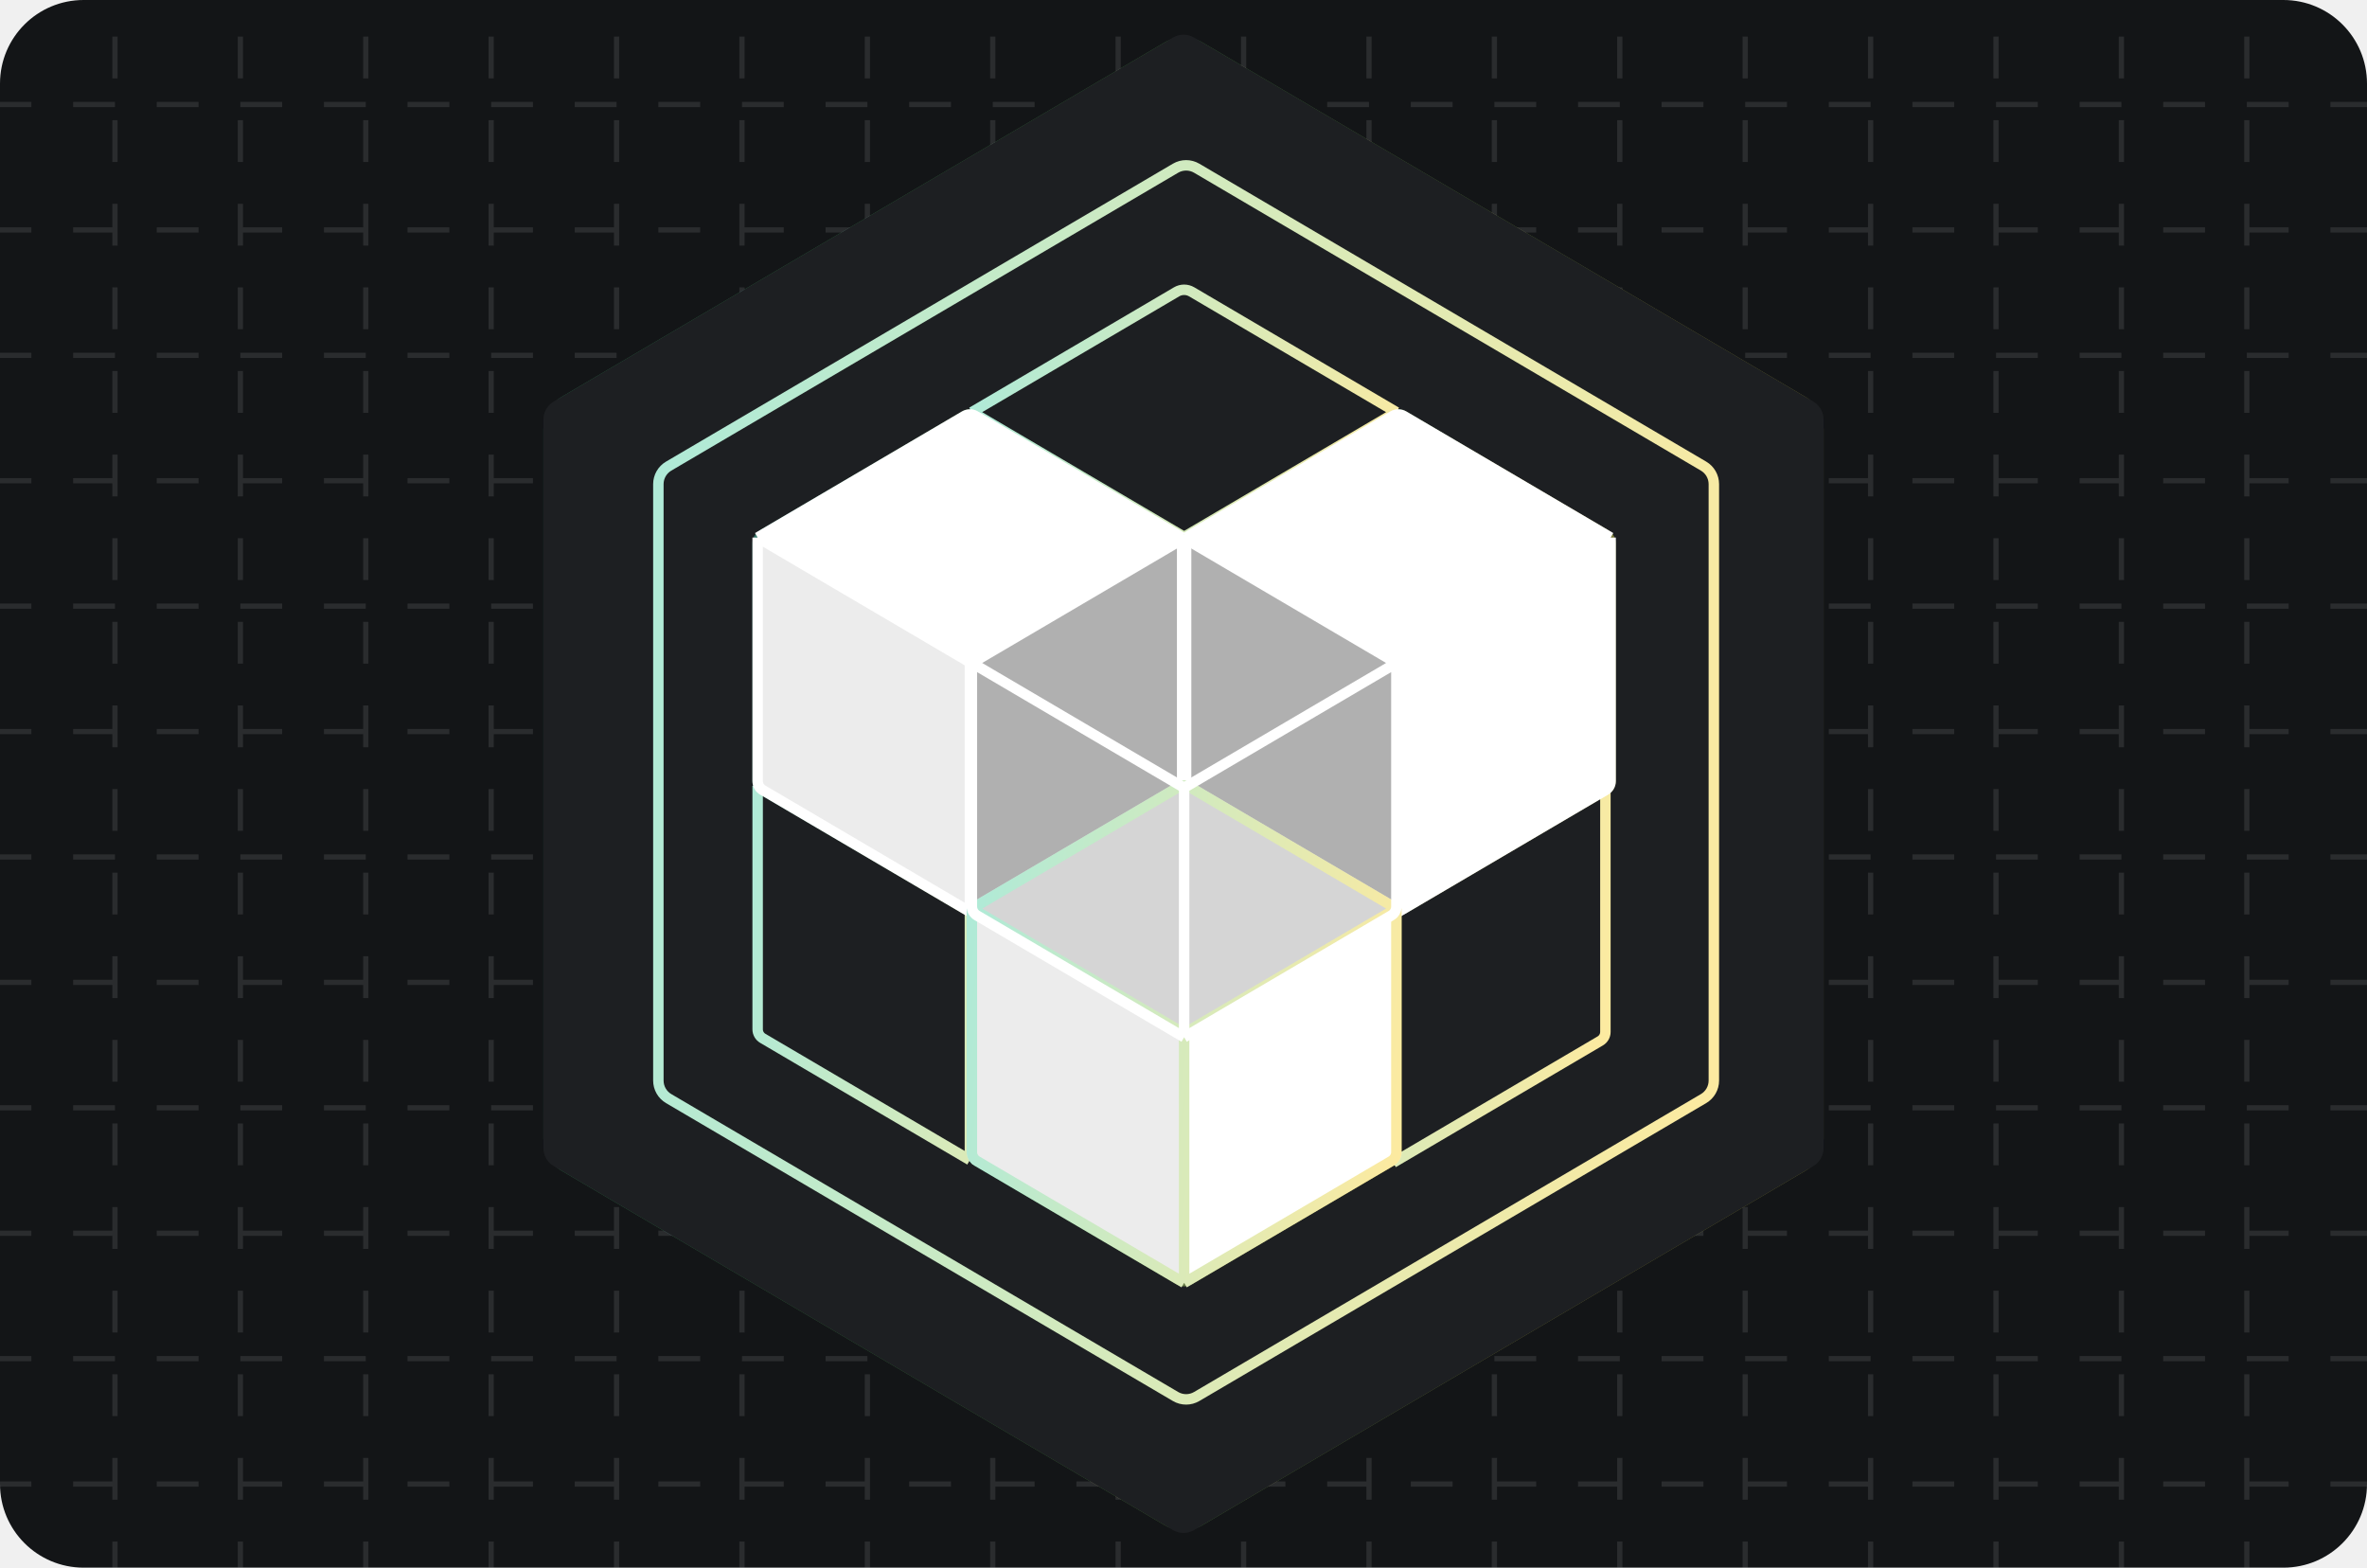
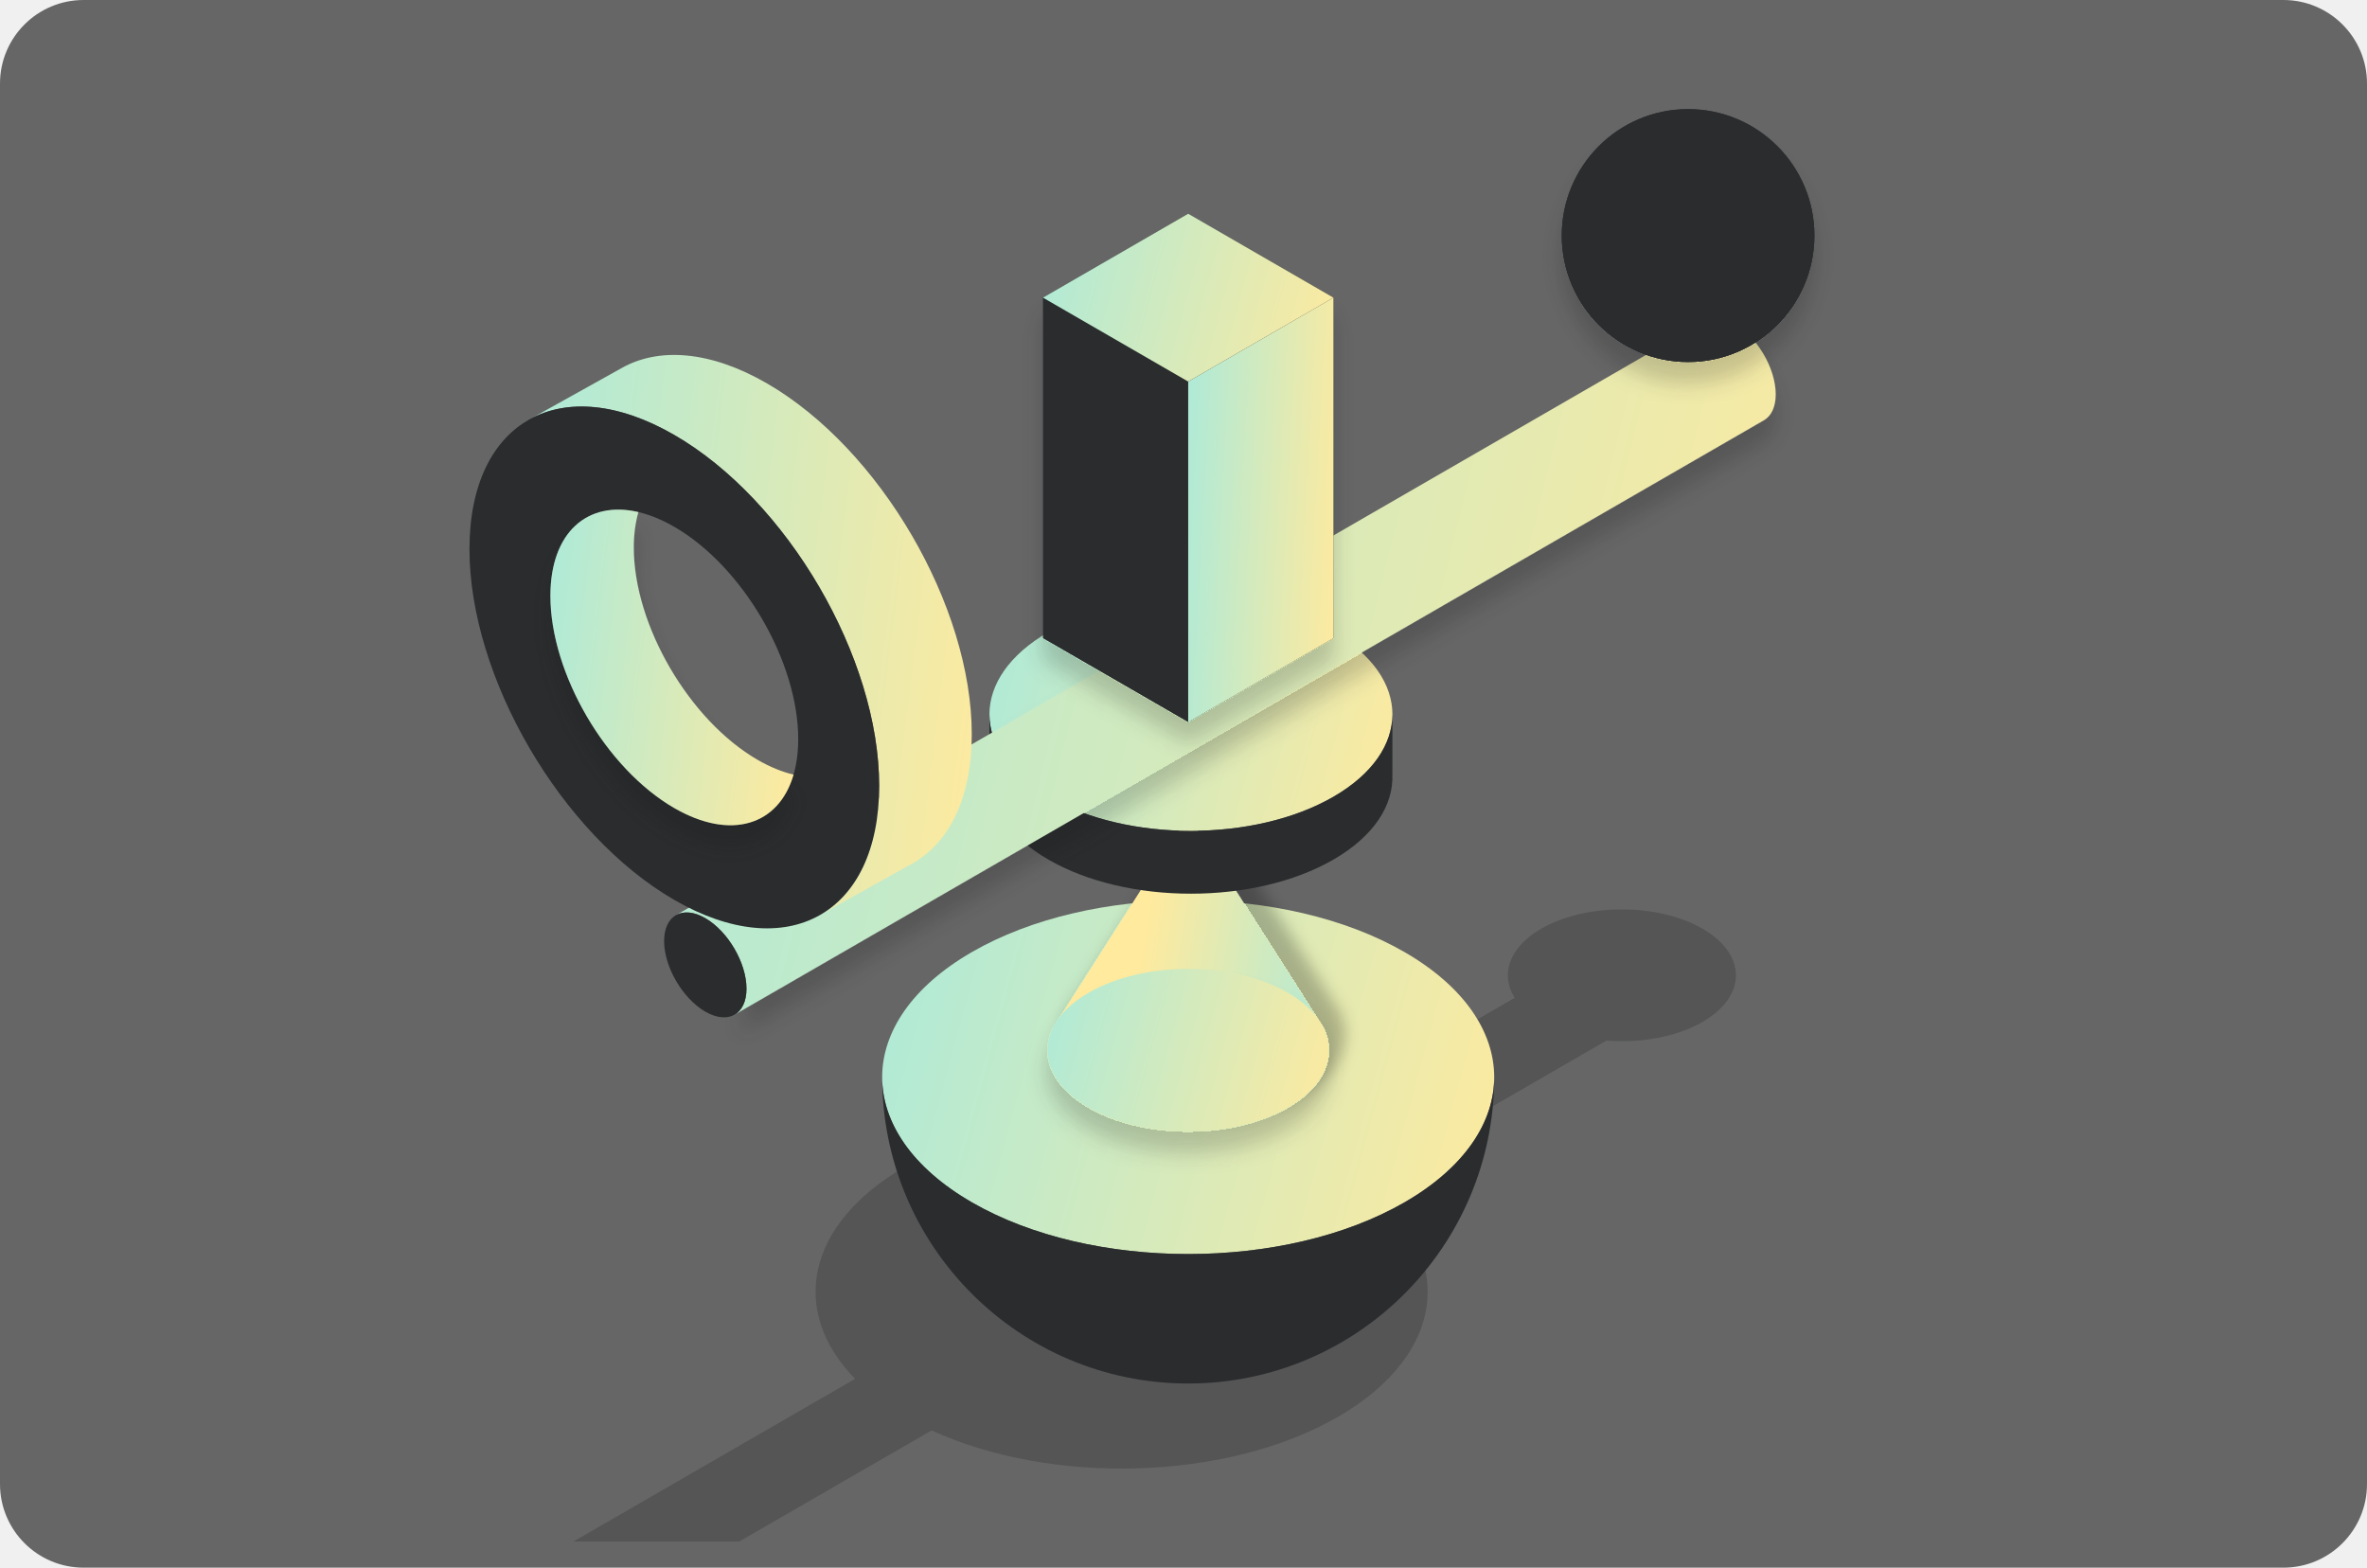
<svg xmlns="http://www.w3.org/2000/svg" width="453" height="300" viewBox="0 0 453 300" fill="none">
-   <g clip-path="url(#clip0_443_3411)">
-     <rect width="453" height="300" rx="16" fill="#131517" />
-     <g opacity="0.1">
-       <path d="M22 -9V308.5" stroke="white" stroke-dasharray="8 8" />
-       <path d="M46 -9V308.5" stroke="white" stroke-dasharray="8 8" />
-       <path d="M70 -9V308.5" stroke="white" stroke-dasharray="8 8" />
-       <path d="M94 -9V308.5" stroke="white" stroke-dasharray="8 8" />
-       <path d="M118 -9V308.5" stroke="white" stroke-dasharray="8 8" />
-       <path d="M142 -9V308.5" stroke="white" stroke-dasharray="8 8" />
-       <path d="M166 -9V308.5" stroke="white" stroke-dasharray="8 8" />
-       <path d="M190 -9V308.5" stroke="white" stroke-dasharray="8 8" />
-       <path d="M214 -9V308.5" stroke="white" stroke-dasharray="8 8" />
-       <path d="M238 -9V308.5" stroke="white" stroke-dasharray="8 8" />
-       <path d="M262 -9V308.5" stroke="white" stroke-dasharray="8 8" />
-       <path d="M286 -9V308.5" stroke="white" stroke-dasharray="8 8" />
-       <path d="M310 -9V308.5" stroke="white" stroke-dasharray="8 8" />
-       <path d="M334 -9V308.5" stroke="white" stroke-dasharray="8 8" />
-       <path d="M358 -9V308.5" stroke="white" stroke-dasharray="8 8" />
-       <path d="M382 -9V308.5" stroke="white" stroke-dasharray="8 8" />
-       <path d="M406 -9V308.5" stroke="white" stroke-dasharray="8 8" />
-       <path d="M430 -9V308.5" stroke="white" stroke-dasharray="8 8" />
-       <path d="M-2 284H454" stroke="white" stroke-dasharray="8 8" />
-       <path d="M-2 260H454" stroke="white" stroke-dasharray="8 8" />
-       <path d="M-2 236L454 236" stroke="white" stroke-dasharray="8 8" />
-       <path d="M-2 212L454 212" stroke="white" stroke-dasharray="8 8" />
-       <path d="M-2 188L454 188" stroke="white" stroke-dasharray="8 8" />
-       <path d="M-2 164L454 164" stroke="white" stroke-dasharray="8 8" />
-       <path d="M-2 140L454 140" stroke="white" stroke-dasharray="8 8" />
-       <path d="M-2 116L454 116" stroke="white" stroke-dasharray="8 8" />
-       <path d="M-2 92L454 92" stroke="white" stroke-dasharray="8 8" />
-       <path d="M-2 68L454 68" stroke="white" stroke-dasharray="8 8" />
-       <path d="M-2 44L454 44" stroke="white" stroke-dasharray="8 8" />
-       <path d="M-2 20L454 20" stroke="white" stroke-dasharray="8 8" />
+   <rect width="453" height="300" rx="16" fill="#121212" fill-opacity="0.62" />
+   <g clip-path="url(#clip0_644_4346)">
+     <path opacity="0.3" fill-rule="evenodd" clip-rule="evenodd" d="M294.964 177.727C288.779 181.301 287.085 186.494 289.882 190.955L243.518 217.735C221.178 210.423 192.264 212.265 173.232 223.263C154.207 234.256 151.015 250.956 163.655 263.865L103.757 298.463C102.069 298.225 100.303 298.098 98.487 298.098C86.393 298.098 76.59 303.705 76.59 310.621C76.59 317.538 86.393 323.145 98.487 323.145C110.58 323.145 120.383 317.538 120.383 310.621C120.383 309.567 120.155 308.542 119.726 307.564L178.287 273.738C201.271 284.278 234.83 283.41 256.075 271.133C277.313 258.861 278.821 239.477 260.599 226.195L307.439 199.14C313.966 199.653 320.819 198.461 325.832 195.564C334.35 190.642 334.35 182.649 325.832 177.727C317.313 172.805 303.482 172.805 294.964 177.727Z" fill="#2A2C2E" />
+     <path fill-rule="evenodd" clip-rule="evenodd" d="M185.976 182.209C208.837 168.999 245.958 168.999 268.819 182.209C291.68 195.42 291.68 216.87 268.819 230.08C245.958 243.291 208.837 243.291 185.976 230.08C163.115 216.87 163.115 195.42 185.976 182.209Z" fill="url(#paint0_linear_644_4346)" />
+     <g filter="url(#filter0_d_644_4346)">
+       <path fill-rule="evenodd" clip-rule="evenodd" d="M253.384 196.871C253.431 196.969 253.475 197.067 253.518 197.166L253.521 197.171C255.756 202.309 253.4 207.98 246.45 211.996C235.934 218.073 218.86 218.073 208.344 211.996C201.394 207.98 199.037 202.309 201.274 197.171L201.276 197.166C201.319 197.067 201.364 196.969 201.41 196.871L227.397 156.103L253.384 196.871Z" fill="url(#paint1_linear_644_4346)" />
    </g>
-     <g style="mix-blend-mode:color-dodge" opacity="0.4">
-       <path d="M349 217.945V82.055C349 79.543 347.67 77.218 345.504 75.945L230.091 8.111C227.874 6.808 225.126 6.808 222.909 8.111L107.496 75.945C105.33 77.218 104 79.543 104 82.055V217.945C104 220.457 105.33 222.782 107.496 224.055L222.909 291.889C225.126 293.192 227.874 293.192 230.091 291.889L345.504 224.055C347.67 222.782 349 220.457 349 217.945Z" fill="url(#paint0_linear_443_3411)" />
+     <g filter="url(#filter1_d_644_4346)">
+       <path fill-rule="evenodd" clip-rule="evenodd" d="M208.346 189.977C218.861 183.9 235.936 183.9 246.452 189.977C256.967 196.053 256.967 205.92 246.452 211.996C235.936 218.073 218.861 218.073 208.346 211.996C197.83 205.92 197.83 196.053 208.346 189.977Z" fill="url(#paint2_linear_644_4346)" />
    </g>
-     <path d="M349 219.711V80.289C349 78.871 348.249 77.559 347.027 76.84L228.527 7.191C227.276 6.456 225.724 6.456 224.473 7.191L105.973 76.84C104.751 77.559 104 78.871 104 80.289V219.711C104 221.129 104.751 222.441 105.973 223.16L224.473 292.809C225.724 293.544 227.276 293.544 228.527 292.809L347.027 223.16C348.249 222.441 349 221.129 349 219.711Z" fill="#1D1F22" />
-     <path d="M328 206.79V92.648C328 91.23 327.249 89.918 326.027 89.2L229.027 32.191C227.776 31.456 226.224 31.456 224.973 32.191L127.973 89.2C126.751 89.918 126 91.23 126 92.648V206.79C126 208.208 126.751 209.52 127.973 210.239L224.973 267.247C226.224 267.983 227.776 267.983 229.027 267.247L326.027 210.239C327.249 209.52 328 208.208 328 206.79Z" fill="#1D1F22" stroke="url(#paint1_linear_443_3411)" stroke-width="2" />
-     <path d="M267.243 78.874V124.991C267.243 126.002 266.708 126.937 265.837 127.449L226.622 150.496M267.243 78.874L226.622 102.748M267.243 78.874L228.066 55.849C227.174 55.325 226.069 55.325 225.177 55.849L186 78.874M226.622 150.496V102.748M226.622 150.496L187.406 127.449C186.535 126.937 186 126.002 186 124.991V78.874M226.622 102.748L186 78.874" stroke="url(#paint2_linear_443_3411)" stroke-width="2" />
-     <path d="M307.243 150.874V197.478C307.243 198.187 306.868 198.843 306.256 199.202L266.622 222.496M307.243 150.874L266.622 174.748M307.243 150.874L267.635 127.596C267.009 127.228 266.234 127.228 265.608 127.596L226 150.874M266.622 222.496V174.748M266.622 222.496L226.987 199.202C226.375 198.843 226 198.187 226 197.478V150.874M266.622 174.748L226 150.874" stroke="url(#paint3_linear_443_3411)" stroke-width="2" />
-     <g style="mix-blend-mode:color-dodge" opacity="0.4">
-       <path d="M308.243 149.478V104.018C308.243 103.309 307.868 102.653 307.256 102.294L268.635 79.596C268.009 79.228 267.234 79.228 266.608 79.596L227.987 102.294C227.375 102.653 227 103.309 227 104.018V149.478C227 150.187 227.375 150.843 227.987 151.202L266.608 173.901C267.234 174.268 268.009 174.268 268.635 173.901L307.256 151.202C307.868 150.843 308.243 150.187 308.243 149.478Z" fill="url(#paint4_linear_443_3411)" />
-       <path d="M308.243 149.478V104.018C308.243 103.309 307.868 102.653 307.256 102.294L268.635 79.596C268.009 79.228 267.234 79.228 266.608 79.596L227.987 102.294C227.375 102.653 227 103.309 227 104.018V149.478C227 150.187 227.375 150.843 227.987 151.202L266.608 173.901C267.234 174.268 268.009 174.268 268.635 173.901L307.256 151.202C307.868 150.843 308.243 150.187 308.243 149.478Z" stroke="url(#paint5_linear_443_3411)" stroke-width="2" />
+     <path fill-rule="evenodd" clip-rule="evenodd" d="M168.83 206.022C168.776 214.727 174.491 223.443 185.976 230.08C208.837 243.291 245.958 243.291 268.819 230.08C280.305 223.443 286.02 214.727 285.965 206.022C285.965 206.061 285.965 206.103 285.965 206.145C285.965 238.497 259.722 264.763 227.398 264.763C195.074 264.763 168.83 238.497 168.83 206.145C168.83 206.103 168.83 206.061 168.83 206.022Z" fill="#2A2C2E" />
+     <path fill-rule="evenodd" clip-rule="evenodd" d="M200.648 120.955C215.701 112.257 240.142 112.257 255.194 120.955C270.246 129.653 270.246 143.776 255.194 152.474C240.142 161.172 215.701 161.172 200.648 152.474C185.596 143.776 185.596 129.653 200.648 120.955Z" fill="url(#paint3_linear_644_4346)" />
+     <path fill-rule="evenodd" clip-rule="evenodd" d="M266.482 148.128H266.467C266.746 154.037 262.988 159.996 255.192 164.501C240.14 173.199 215.699 173.199 200.647 164.501C192.851 159.996 189.093 154.037 189.372 148.128H189.357V136.714C189.357 142.42 193.12 148.125 200.647 152.474C215.699 161.172 240.14 161.172 255.192 152.474C262.718 148.125 266.482 142.42 266.482 136.714V148.128Z" fill="#2A2C2E" />
+     <g filter="url(#filter2_d_644_4346)">
+       <path fill-rule="evenodd" clip-rule="evenodd" d="M129.447 175.088L326.359 61.375C327.788 60.565 329.769 60.696 331.957 61.96C336.307 64.474 339.839 70.523 339.839 75.46C339.839 77.879 338.992 79.584 337.615 80.4L140.558 194.195C141.983 193.4 142.866 191.675 142.866 189.207C142.866 184.27 139.334 178.221 134.984 175.707C132.827 174.461 130.871 174.316 129.447 175.088Z" fill="url(#paint4_linear_644_4346)" />
    </g>
-     <path d="M307.256 151.202C307.868 150.843 308.243 150.187 308.243 149.478V102.874L267.622 126.748V174.496L307.256 151.202Z" fill="white" />
-     <path d="M227 149.478C227 150.187 227.375 150.843 227.987 151.202L267.622 174.496V126.748L227 102.874V149.478Z" fill="#B0B0B0" />
-     <path d="M308.243 102.874L268.635 79.596C268.009 79.228 267.234 79.228 266.608 79.596L227 102.874L267.622 126.748L308.243 102.874Z" fill="white" />
-     <path d="M308.243 102.874V149.478C308.243 150.187 307.868 150.843 307.256 151.202L267.622 174.496M308.243 102.874L267.622 126.748M308.243 102.874L268.635 79.596C268.009 79.228 267.234 79.228 266.608 79.596L227 102.874M267.622 174.496V126.748M267.622 174.496L227.987 151.202C227.375 150.843 227 150.187 227 149.478V102.874M267.622 126.748L227 102.874" stroke="white" stroke-width="2" />
-     <path d="M226.243 150.378V196.982C226.243 197.691 225.868 198.347 225.256 198.706L185.622 222M226.243 150.378L185.622 174.252M226.243 150.378L186.635 127.099C186.009 126.732 185.234 126.732 184.608 127.099L145 150.378M185.622 222V174.252M185.622 222L145.987 198.706C145.375 198.347 145 197.691 145 196.982V150.378M185.622 174.252L145 150.378" stroke="url(#paint6_linear_443_3411)" stroke-width="2" />
-     <g style="mix-blend-mode:color-dodge" opacity="0.4">
-       <path d="M226.243 149.478V104.018C226.243 103.309 225.868 102.653 225.256 102.294L186.635 79.596C186.009 79.228 185.234 79.228 184.608 79.596L145.987 102.294C145.375 102.653 145 103.309 145 104.018V149.478C145 150.187 145.375 150.843 145.987 151.202L184.608 173.901C185.234 174.268 186.009 174.268 186.635 173.901L225.256 151.202C225.868 150.843 226.243 150.187 226.243 149.478Z" fill="url(#paint7_linear_443_3411)" />
-       <path d="M226.243 149.478V104.018C226.243 103.309 225.868 102.653 225.256 102.294L186.635 79.596C186.009 79.228 185.234 79.228 184.608 79.596L145.987 102.294C145.375 102.653 145 103.309 145 104.018V149.478C145 150.187 145.375 150.843 145.987 151.202L184.608 173.901C185.234 174.268 186.009 174.268 186.635 173.901L225.256 151.202C225.868 150.843 226.243 150.187 226.243 149.478Z" stroke="url(#paint8_linear_443_3411)" stroke-width="2" />
+     <path fill-rule="evenodd" clip-rule="evenodd" d="M134.982 175.707C139.332 178.221 142.864 184.27 142.864 189.207C142.864 194.144 139.332 196.111 134.982 193.597C130.632 191.084 127.1 185.034 127.1 180.097C127.1 175.16 130.632 173.193 134.982 175.707Z" fill="#2A2C2E" />
+     <path fill-rule="evenodd" clip-rule="evenodd" d="M323.068 20.882C336.419 20.882 347.258 31.73 347.258 45.093C347.258 58.455 336.419 69.304 323.068 69.304C309.718 69.304 298.879 58.455 298.879 45.093C298.879 31.73 309.718 20.882 323.068 20.882Z" fill="#2A2C2E" />
+     <path fill-rule="evenodd" clip-rule="evenodd" d="M101.518 80.157L118.935 70.455C126.04 66.425 135.892 67.077 146.774 73.364C168.411 85.868 185.978 115.955 185.978 140.511C185.978 152.538 181.764 161.022 174.919 165.08L156.778 175.193C163.868 171.238 168.257 162.655 168.257 150.382C168.257 125.826 150.69 95.739 129.052 83.236C118.326 77.037 108.6 76.317 101.518 80.157Z" fill="url(#paint5_linear_644_4346)" />
+     <path fill-rule="evenodd" clip-rule="evenodd" d="M129.051 83.236C150.689 95.739 168.256 125.826 168.256 150.382C168.256 174.938 150.689 184.722 129.051 172.219C107.413 159.716 89.846 129.628 89.846 105.073C89.846 80.517 107.413 70.732 129.051 83.236ZM129.051 100.816C142.139 108.379 152.764 126.577 152.764 141.43C152.764 156.283 142.139 162.201 129.051 154.639C115.963 147.076 105.337 128.877 105.337 114.024C105.337 99.171 115.963 93.253 129.051 100.816Z" fill="#2A2C2E" />
+     <g filter="url(#filter3_d_644_4346)">
+       <path fill-rule="evenodd" clip-rule="evenodd" d="M323.068 20.882C336.419 20.882 347.258 31.73 347.258 45.093C347.258 58.455 336.419 69.304 323.068 69.304C309.718 69.304 298.879 58.455 298.879 45.093C298.879 31.73 309.718 20.882 323.068 20.882Z" fill="#2A2C2E" />
    </g>
-     <path d="M185.622 174.496V126.748L145 102.874V149.478C145 150.187 145.375 150.843 145.987 151.202L185.622 174.496Z" fill="#ECECEC" />
-     <path d="M185.622 126.748L226.243 102.874L186.635 79.596C186.009 79.228 185.234 79.228 184.608 79.596L145 102.874L185.622 126.748Z" fill="white" />
-     <path d="M225.256 151.202C225.868 150.843 226.243 150.187 226.243 149.478V102.874L185.622 126.748V174.496L225.256 151.202Z" fill="#B0B0B0" />
-     <path d="M226.243 102.874V149.478C226.243 150.187 225.868 150.843 225.256 151.202L185.622 174.496M226.243 102.874L185.622 126.748M226.243 102.874L186.635 79.596C186.009 79.228 185.234 79.228 184.608 79.596L145 102.874M185.622 174.496V126.748M185.622 174.496L145.987 151.202C145.375 150.843 145 150.187 145 149.478V102.874M185.622 126.748L145 102.874" stroke="white" stroke-width="2" />
-     <g style="mix-blend-mode:color-dodge" opacity="0.4">
-       <path d="M267.243 220.478V175.018C267.243 174.309 266.868 173.653 266.256 173.294L227.635 150.596C227.009 150.228 226.234 150.228 225.608 150.596L186.987 173.294C186.375 173.653 186 174.309 186 175.018V220.478C186 221.187 186.375 221.843 186.987 222.202L225.608 244.901C226.234 245.268 227.009 245.268 227.635 244.901L266.256 222.202C266.868 221.843 267.243 221.187 267.243 220.478Z" fill="url(#paint9_linear_443_3411)" />
-       <path d="M267.243 220.478V175.018C267.243 174.309 266.868 173.653 266.256 173.294L227.635 150.596C227.009 150.228 226.234 150.228 225.608 150.596L186.987 173.294C186.375 173.653 186 174.309 186 175.018V220.478C186 221.187 186.375 221.843 186.987 222.202L225.608 244.901C226.234 245.268 227.009 245.268 227.635 244.901L266.256 222.202C266.868 221.843 267.243 221.187 267.243 220.478Z" stroke="url(#paint10_linear_443_3411)" stroke-width="2" />
+     <g filter="url(#filter4_d_644_4346)">
+       <path fill-rule="evenodd" clip-rule="evenodd" d="M151.875 148.238C149.064 157.912 139.904 160.91 129.051 154.639C115.963 147.076 105.338 128.877 105.338 114.024C105.338 101.88 112.441 95.709 122.185 97.995C121.606 99.99 121.296 102.266 121.296 104.803C121.296 119.656 131.921 137.855 145.009 145.418C147.397 146.797 149.702 147.728 151.875 148.238Z" fill="url(#paint6_linear_644_4346)" />
    </g>
-     <path d="M226.622 245.496V197.748L186 173.874V220.478C186 221.187 186.375 221.843 186.987 222.202L226.622 245.496Z" fill="#ECECEC" />
-     <path d="M266.256 222.202C266.868 221.843 267.243 221.187 267.243 220.478V173.874L226.622 197.748V245.496L266.256 222.202Z" fill="white" />
-     <path d="M226.622 197.748L267.243 173.874L227.635 150.596C227.009 150.228 226.234 150.228 225.608 150.596L186 173.874L226.622 197.748Z" fill="#D5D5D5" />
-     <path d="M267.243 173.874V220.478C267.243 221.187 266.868 221.843 266.256 222.202L226.622 245.496M267.243 173.874L226.622 197.748M267.243 173.874L227.635 150.596C227.009 150.228 226.234 150.228 225.608 150.596L186 173.874M226.622 245.496V197.748M226.622 245.496L186.987 222.202C186.375 221.843 186 221.187 186 220.478V173.874M226.622 197.748L186 173.874" stroke="url(#paint11_linear_443_3411)" stroke-width="2" />
-     <path d="M267.243 126.874V173.478C267.243 174.187 266.868 174.843 266.256 175.202L226.622 198.496M267.243 126.874L226.622 150.748M267.243 126.874L227.635 103.596C227.009 103.228 226.234 103.228 225.608 103.596L186 126.874M226.622 198.496V150.748M226.622 198.496L186.987 175.202C186.375 174.843 186 174.187 186 173.478V126.874M226.622 150.748L186 126.874" stroke="white" stroke-width="2" />
+     <g filter="url(#filter5_d_644_4346)">
+       <path fill-rule="evenodd" clip-rule="evenodd" d="M227.399 40.892L199.598 56.957V122.135L227.399 138.2L255.201 122.135V56.957L227.399 40.892Z" fill="#2A2C2E" />
+     </g>
+     <path fill-rule="evenodd" clip-rule="evenodd" d="M255.2 56.956L227.398 73.022V138.2L255.2 122.135V56.956Z" fill="url(#paint7_linear_644_4346)" />
+     <path fill-rule="evenodd" clip-rule="evenodd" d="M227.399 40.892L199.598 56.957L227.399 73.022L255.201 56.957L227.399 40.892Z" fill="url(#paint8_linear_644_4346)" />
  </g>
  <defs>
-     <linearGradient id="paint0_linear_443_3411" x1="98.859" y1="6" x2="382.358" y2="43.797" gradientUnits="userSpaceOnUse">
+     <filter id="filter0_d_644_4346" x="200.457" y="150.303" width="59.681" height="66.251" filterUnits="userSpaceOnUse" color-interpolation-filters="sRGB">
+       <feFlood flood-opacity="0" result="BackgroundImageFix" />
+       <feColorMatrix in="SourceAlpha" type="matrix" values="0 0 0 0 0 0 0 0 0 0 0 0 0 0 0 0 0 0 127 0" result="hardAlpha" />
+       <feOffset dx="3" dy="-3" />
+       <feGaussianBlur stdDeviation="1.4" />
+       <feComposite in2="hardAlpha" operator="out" />
+       <feColorMatrix type="matrix" values="0 0 0 0 0 0 0 0 0 0 0 0 0 0 0 0 0 0 0.25 0" />
+       <feBlend mode="normal" in2="BackgroundImageFix" result="effect1_dropShadow_644_4346" />
+       <feBlend mode="normal" in="SourceGraphic" in2="effect1_dropShadow_644_4346" result="shape" />
+     </filter>
+     <filter id="filter1_d_644_4346" x="196.459" y="185.419" width="61.879" height="39.134" filterUnits="userSpaceOnUse" color-interpolation-filters="sRGB">
+       <feFlood flood-opacity="0" result="BackgroundImageFix" />
+       <feColorMatrix in="SourceAlpha" type="matrix" values="0 0 0 0 0 0 0 0 0 0 0 0 0 0 0 0 0 0 127 0" result="hardAlpha" />
+       <feOffset dy="4" />
+       <feGaussianBlur stdDeviation="2" />
+       <feComposite in2="hardAlpha" operator="out" />
+       <feColorMatrix type="matrix" values="0 0 0 0 0.082 0 0 0 0 0.082 0 0 0 0 0.086 0 0 0 0.2 0" />
+       <feBlend mode="normal" in2="BackgroundImageFix" result="effect1_dropShadow_644_4346" />
+       <feBlend mode="normal" in="SourceGraphic" in2="effect1_dropShadow_644_4346" result="shape" />
+     </filter>
+     <filter id="filter2_d_644_4346" x="125.447" y="60.867" width="218.391" height="141.329" filterUnits="userSpaceOnUse" color-interpolation-filters="sRGB">
+       <feFlood flood-opacity="0" result="BackgroundImageFix" />
+       <feColorMatrix in="SourceAlpha" type="matrix" values="0 0 0 0 0 0 0 0 0 0 0 0 0 0 0 0 0 0 127 0" result="hardAlpha" />
+       <feOffset dy="4" />
+       <feGaussianBlur stdDeviation="2" />
+       <feComposite in2="hardAlpha" operator="out" />
+       <feColorMatrix type="matrix" values="0 0 0 0 0.082 0 0 0 0 0.082 0 0 0 0 0.086 0 0 0 0.2 0" />
+       <feBlend mode="normal" in2="BackgroundImageFix" result="effect1_dropShadow_644_4346" />
+       <feBlend mode="normal" in="SourceGraphic" in2="effect1_dropShadow_644_4346" result="shape" />
+     </filter>
+     <filter id="filter3_d_644_4346" x="294.879" y="20.882" width="56.379" height="56.421" filterUnits="userSpaceOnUse" color-interpolation-filters="sRGB">
+       <feFlood flood-opacity="0" result="BackgroundImageFix" />
+       <feColorMatrix in="SourceAlpha" type="matrix" values="0 0 0 0 0 0 0 0 0 0 0 0 0 0 0 0 0 0 127 0" result="hardAlpha" />
+       <feOffset dy="4" />
+       <feGaussianBlur stdDeviation="2" />
+       <feComposite in2="hardAlpha" operator="out" />
+       <feColorMatrix type="matrix" values="0 0 0 0 0.082 0 0 0 0 0.082 0 0 0 0 0.086 0 0 0 0.2 0" />
+       <feBlend mode="normal" in2="BackgroundImageFix" result="effect1_dropShadow_644_4346" />
+       <feBlend mode="normal" in="SourceGraphic" in2="effect1_dropShadow_644_4346" result="shape" />
+     </filter>
+     <filter id="filter4_d_644_4346" x="101.338" y="97.525" width="54.537" height="68.404" filterUnits="userSpaceOnUse" color-interpolation-filters="sRGB">
+       <feFlood flood-opacity="0" result="BackgroundImageFix" />
+       <feColorMatrix in="SourceAlpha" type="matrix" values="0 0 0 0 0 0 0 0 0 0 0 0 0 0 0 0 0 0 127 0" result="hardAlpha" />
+       <feOffset dy="4" />
+       <feGaussianBlur stdDeviation="2" />
+       <feComposite in2="hardAlpha" operator="out" />
+       <feColorMatrix type="matrix" values="0 0 0 0 0.082 0 0 0 0 0.082 0 0 0 0 0.086 0 0 0 0.2 0" />
+       <feBlend mode="normal" in2="BackgroundImageFix" result="effect1_dropShadow_644_4346" />
+       <feBlend mode="normal" in="SourceGraphic" in2="effect1_dropShadow_644_4346" result="shape" />
+     </filter>
+     <filter id="filter5_d_644_4346" x="195.598" y="40.892" width="63.603" height="105.309" filterUnits="userSpaceOnUse" color-interpolation-filters="sRGB">
+       <feFlood flood-opacity="0" result="BackgroundImageFix" />
+       <feColorMatrix in="SourceAlpha" type="matrix" values="0 0 0 0 0 0 0 0 0 0 0 0 0 0 0 0 0 0 127 0" result="hardAlpha" />
+       <feOffset dy="4" />
+       <feGaussianBlur stdDeviation="2" />
+       <feComposite in2="hardAlpha" operator="out" />
+       <feColorMatrix type="matrix" values="0 0 0 0 0.082 0 0 0 0 0.082 0 0 0 0 0.086 0 0 0 0.2 0" />
+       <feBlend mode="normal" in2="BackgroundImageFix" result="effect1_dropShadow_644_4346" />
+       <feBlend mode="normal" in="SourceGraphic" in2="effect1_dropShadow_644_4346" result="shape" />
+     </filter>
+     <linearGradient id="paint0_linear_644_4346" x1="166.372" y1="172.302" x2="294.87" y2="207.152" gradientUnits="userSpaceOnUse">
      <stop stop-color="#ABEADA" />
      <stop offset="1" stop-color="#FFEA9E" />
    </linearGradient>
-     <linearGradient id="paint1_linear_443_3411" x1="121.762" y1="31" x2="355.503" y2="62.165" gradientUnits="userSpaceOnUse">
+     <linearGradient id="paint1_linear_644_4346" x1="219.5" y1="176" x2="260.032" y2="182.849" gradientUnits="userSpaceOnUse">
+       <stop stop-color="#FFEA9E" />
+       <stop offset="1" stop-color="#ABEADA" />
+     </linearGradient>
+     <linearGradient id="paint2_linear_644_4346" x1="199.328" y1="185.419" x2="258.435" y2="201.45" gradientUnits="userSpaceOnUse">
      <stop stop-color="#ABEADA" />
      <stop offset="1" stop-color="#FFEA9E" />
    </linearGradient>
-     <linearGradient id="paint2_linear_443_3411" x1="184.295" y1="55" x2="278.305" y2="67.534" gradientUnits="userSpaceOnUse">
+     <linearGradient id="paint3_linear_644_4346" x1="187.741" y1="114.431" x2="272.347" y2="137.378" gradientUnits="userSpaceOnUse">
      <stop stop-color="#ABEADA" />
      <stop offset="1" stop-color="#FFEA9E" />
    </linearGradient>
-     <linearGradient id="paint3_linear_443_3411" x1="224.295" y1="127" x2="318.305" y2="139.534" gradientUnits="userSpaceOnUse">
+     <linearGradient id="paint4_linear_644_4346" x1="125.033" y1="60.867" x2="358.531" y2="118.612" gradientUnits="userSpaceOnUse">
      <stop stop-color="#ABEADA" />
      <stop offset="1" stop-color="#FFEA9E" />
    </linearGradient>
-     <linearGradient id="paint4_linear_443_3411" x1="225.295" y1="79" x2="319.305" y2="91.534" gradientUnits="userSpaceOnUse">
+     <linearGradient id="paint5_linear_644_4346" x1="99.745" y1="67.925" x2="197.723" y2="80.015" gradientUnits="userSpaceOnUse">
      <stop stop-color="#ABEADA" />
      <stop offset="1" stop-color="#FFEA9E" />
    </linearGradient>
-     <linearGradient id="paint5_linear_443_3411" x1="225.295" y1="79" x2="319.305" y2="91.534" gradientUnits="userSpaceOnUse">
+     <linearGradient id="paint6_linear_644_4346" x1="104.361" y1="97.525" x2="158.381" y2="104.048" gradientUnits="userSpaceOnUse">
      <stop stop-color="#ABEADA" />
      <stop offset="1" stop-color="#FFEA9E" />
    </linearGradient>
-     <linearGradient id="paint6_linear_443_3411" x1="143.295" y1="126.504" x2="237.305" y2="139.038" gradientUnits="userSpaceOnUse">
+     <linearGradient id="paint7_linear_644_4346" x1="226.815" y1="56.956" x2="259.464" y2="58.708" gradientUnits="userSpaceOnUse">
      <stop stop-color="#ABEADA" />
      <stop offset="1" stop-color="#FFEA9E" />
    </linearGradient>
-     <linearGradient id="paint7_linear_443_3411" x1="143.295" y1="79" x2="237.305" y2="91.534" gradientUnits="userSpaceOnUse">
+     <linearGradient id="paint8_linear_644_4346" x1="198.431" y1="40.892" x2="259.428" y2="57.435" gradientUnits="userSpaceOnUse">
      <stop stop-color="#ABEADA" />
      <stop offset="1" stop-color="#FFEA9E" />
    </linearGradient>
-     <linearGradient id="paint8_linear_443_3411" x1="143.295" y1="79" x2="237.305" y2="91.534" gradientUnits="userSpaceOnUse">
-       <stop stop-color="#ABEADA" />
-       <stop offset="1" stop-color="#FFEA9E" />
-     </linearGradient>
-     <linearGradient id="paint9_linear_443_3411" x1="184.295" y1="150" x2="278.305" y2="162.534" gradientUnits="userSpaceOnUse">
-       <stop stop-color="#ABEADA" />
-       <stop offset="1" stop-color="#FFEA9E" />
-     </linearGradient>
-     <linearGradient id="paint10_linear_443_3411" x1="184.295" y1="150" x2="278.305" y2="162.534" gradientUnits="userSpaceOnUse">
-       <stop stop-color="#ABEADA" />
-       <stop offset="1" stop-color="#FFEA9E" />
-     </linearGradient>
-     <linearGradient id="paint11_linear_443_3411" x1="184.295" y1="150" x2="278.305" y2="162.534" gradientUnits="userSpaceOnUse">
-       <stop stop-color="#ABEADA" />
-       <stop offset="1" stop-color="#FFEA9E" />
-     </linearGradient>
-     <clipPath id="clip0_443_3411">
-       <rect width="453" height="300" rx="16" fill="white" />
+     <clipPath id="clip0_644_4346">
+       <rect x="34" y="6" width="385" height="289" rx="5.662" fill="white" />
    </clipPath>
  </defs>
</svg>
